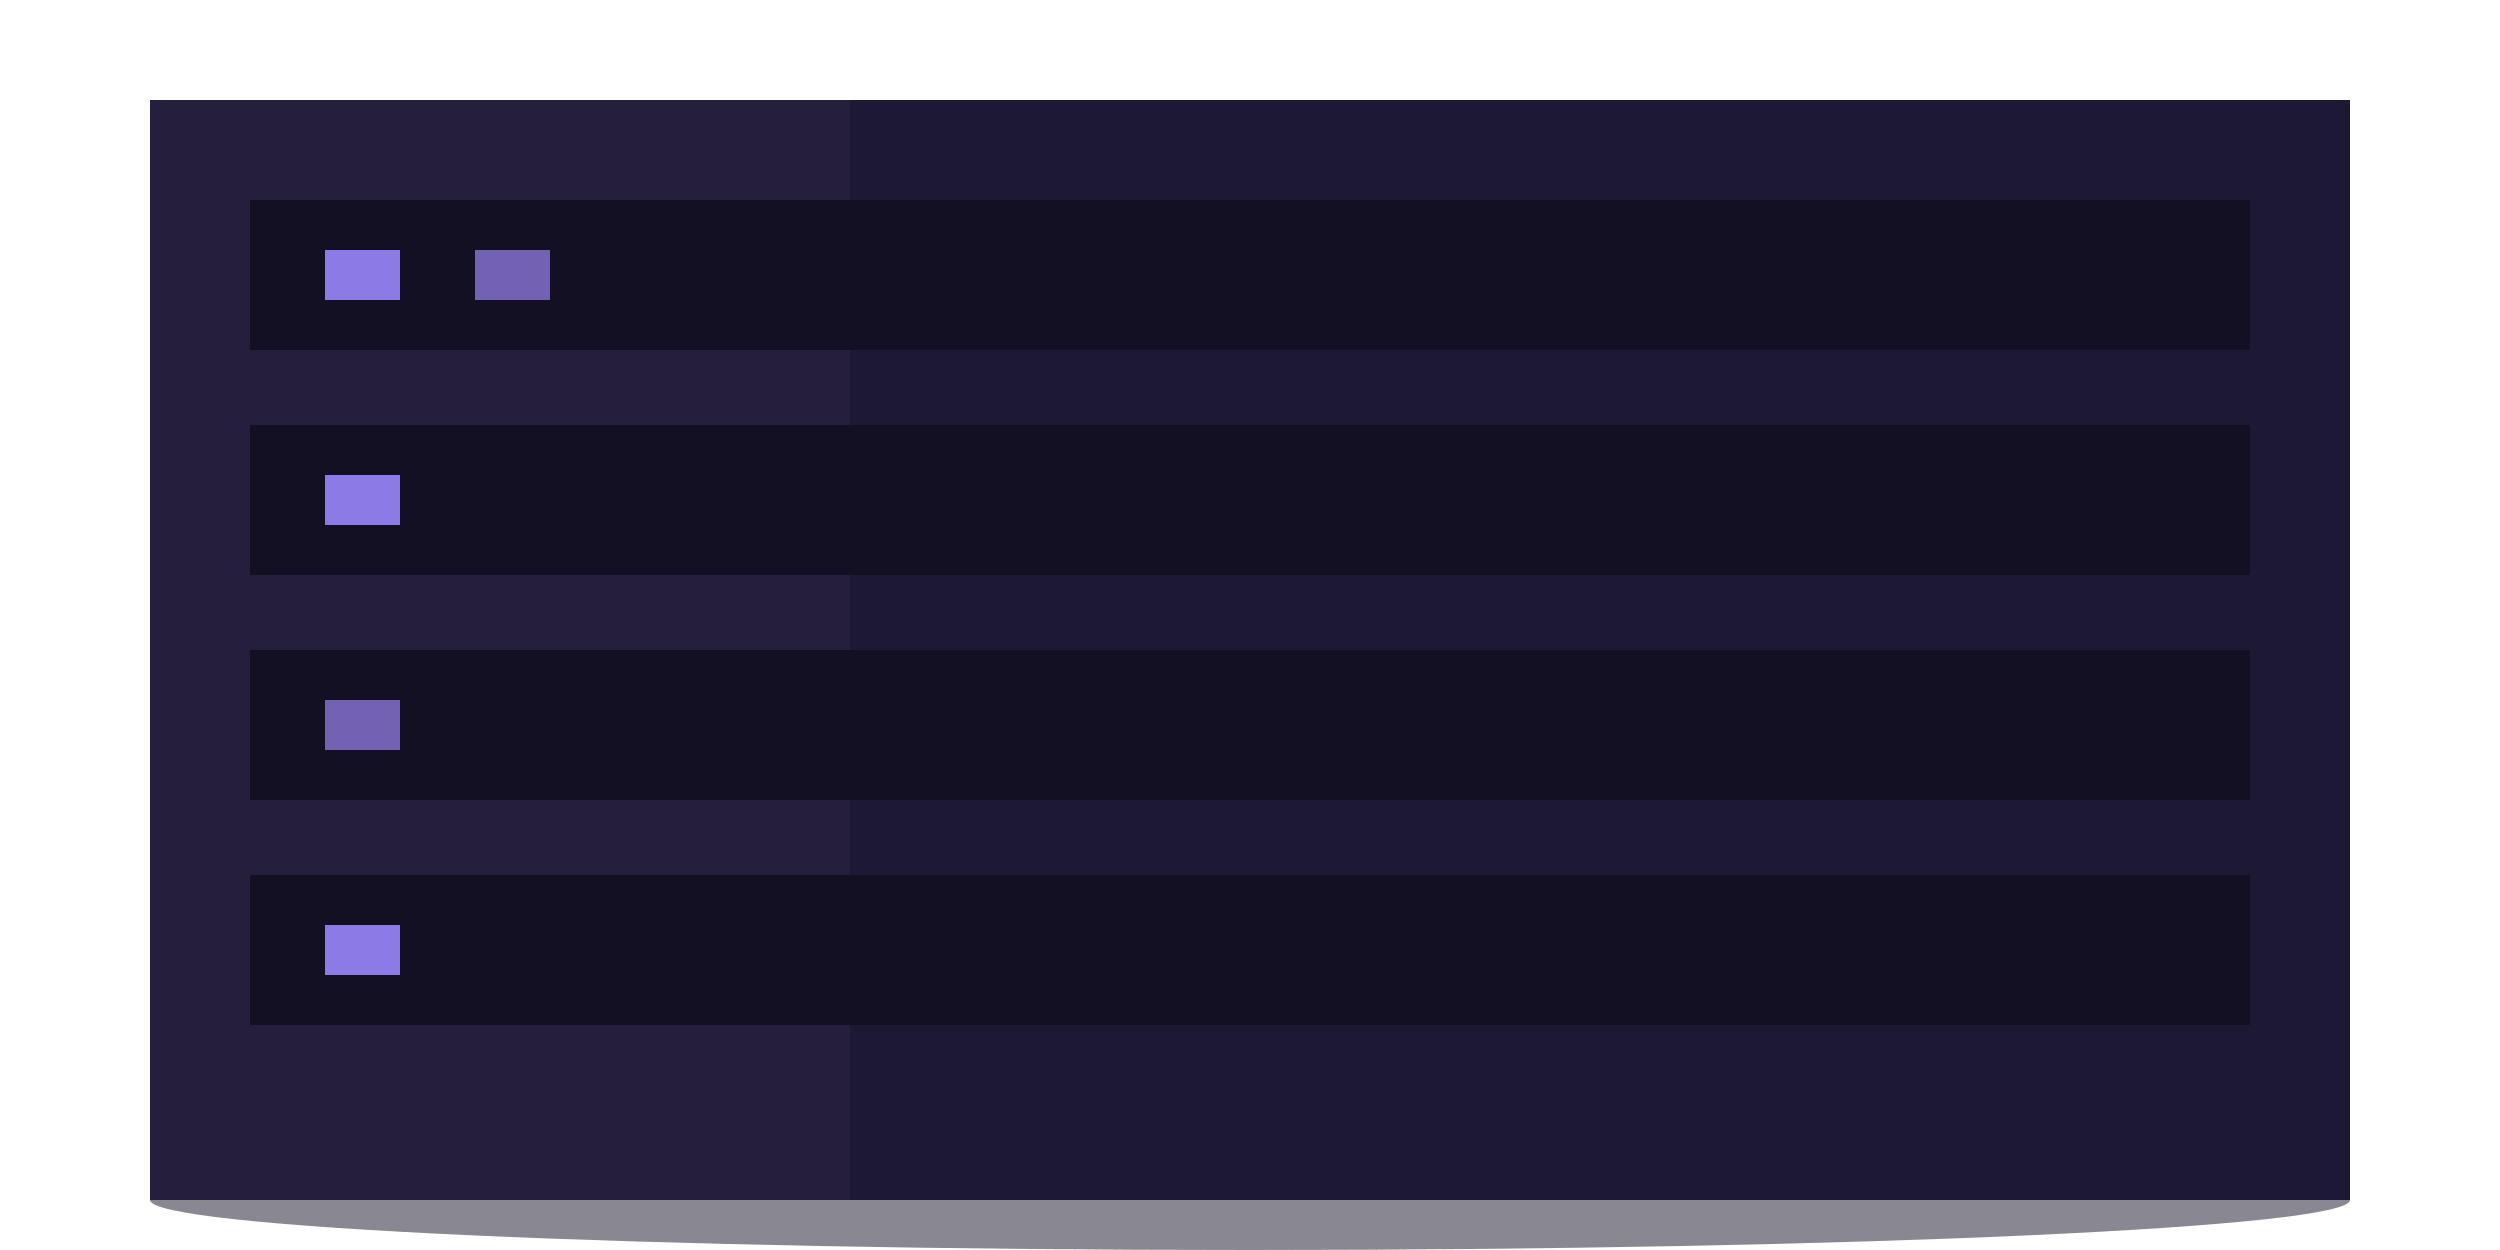
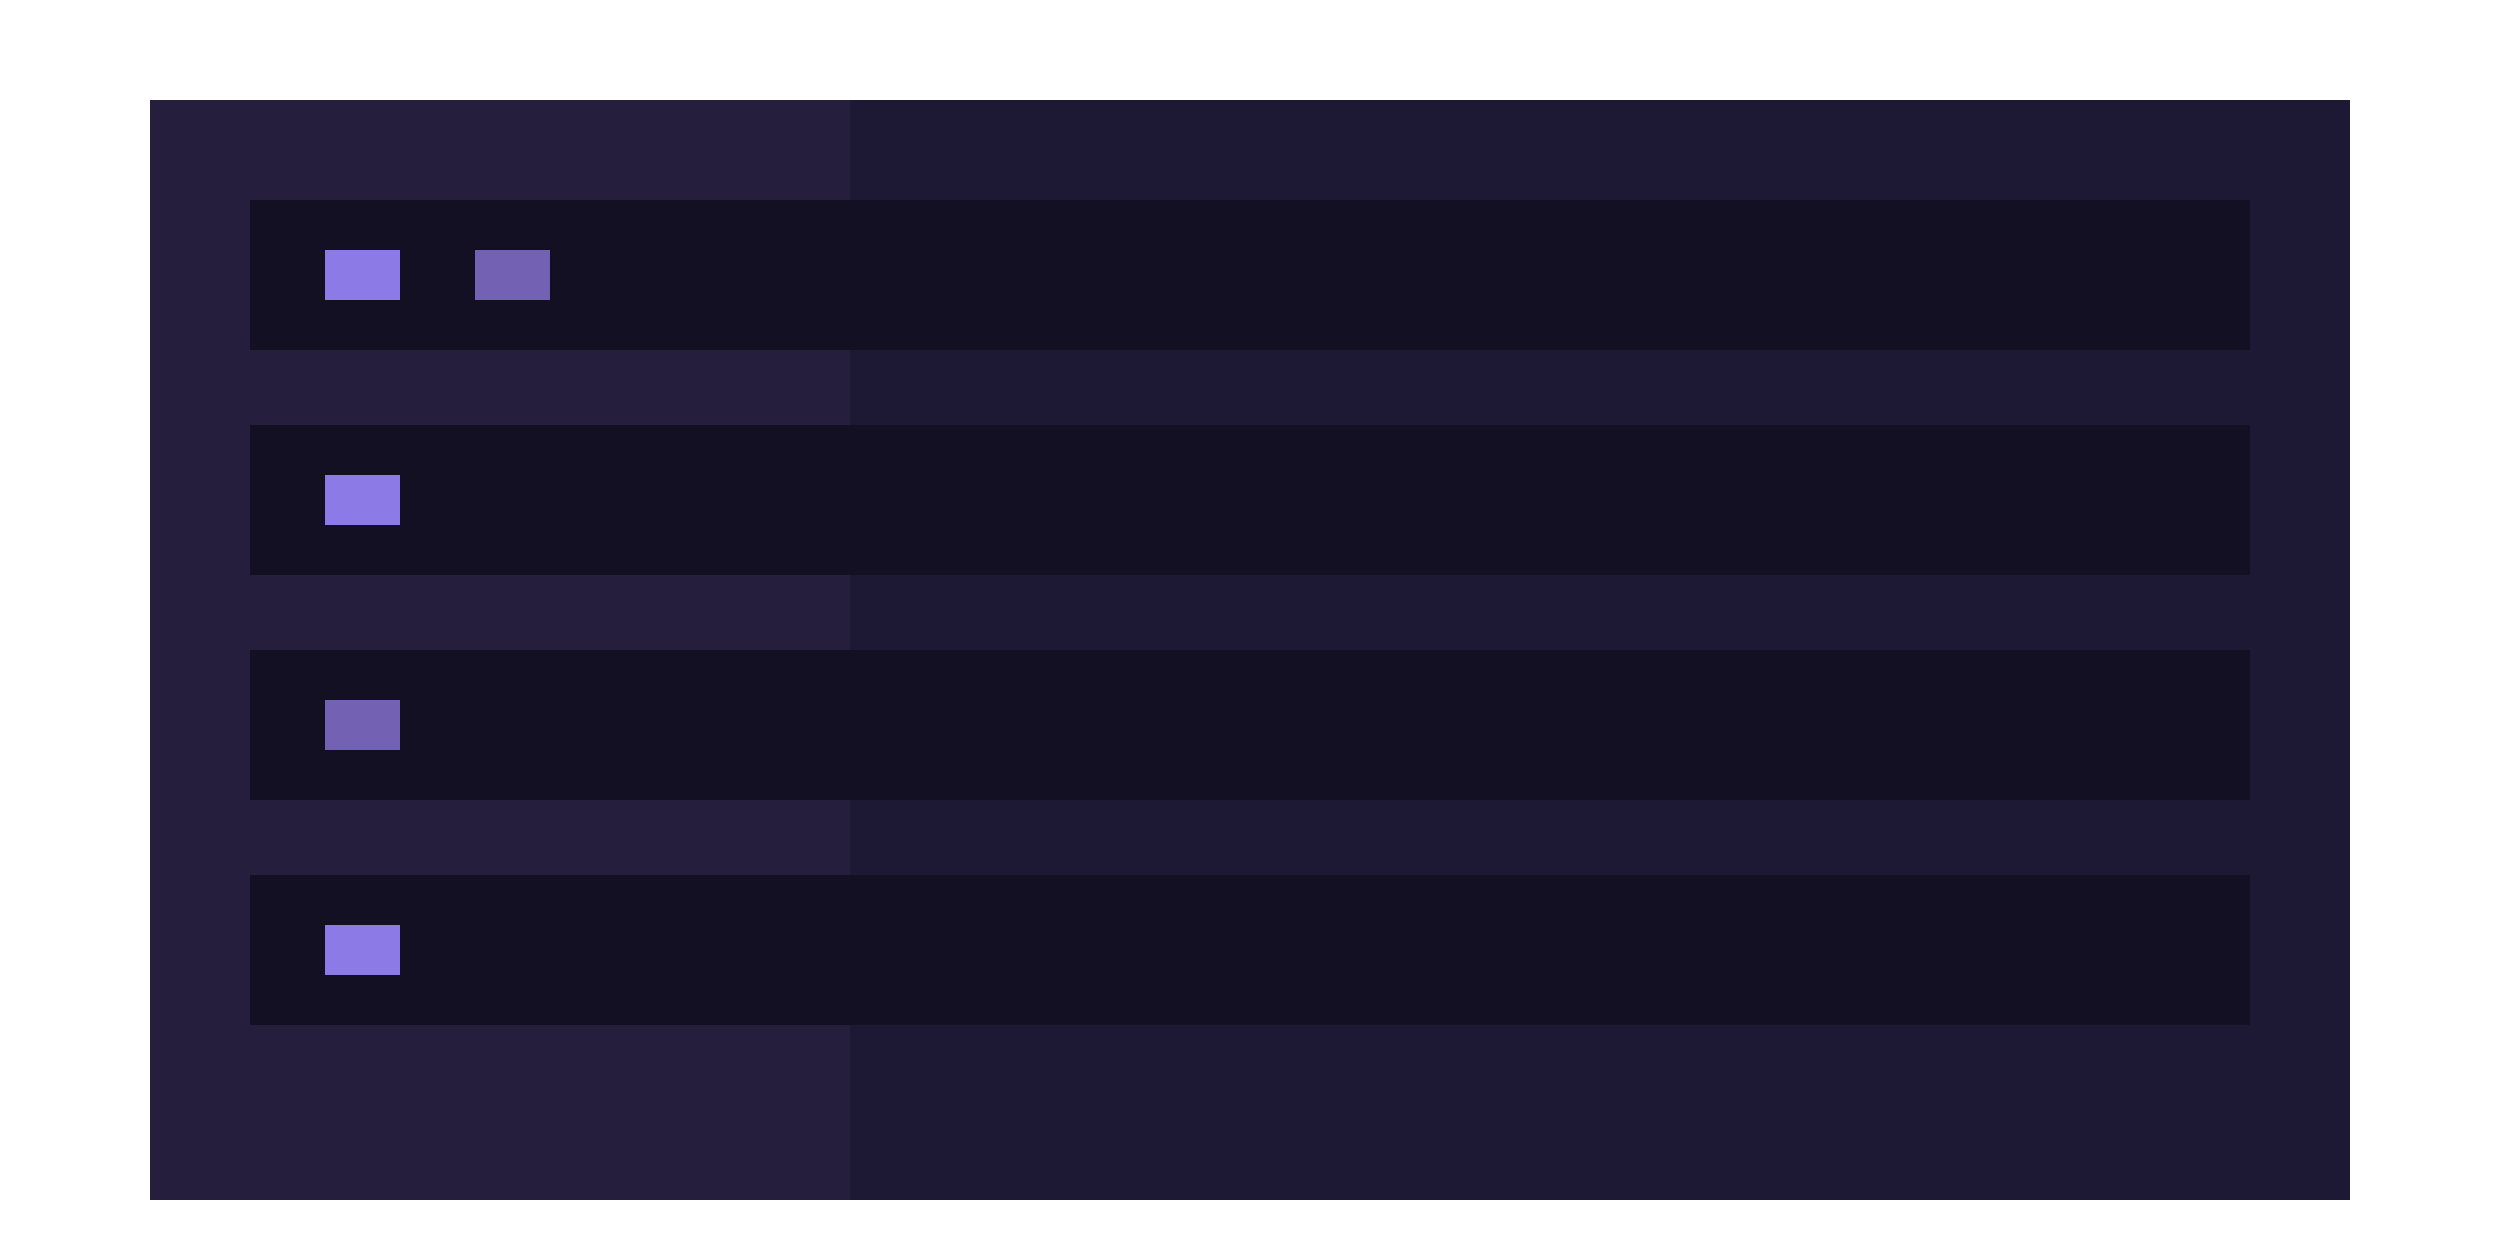
<svg xmlns="http://www.w3.org/2000/svg" viewBox="0 0 200 100">
-   <ellipse cx="100" cy="96" rx="88" ry="4" fill="#141024" opacity="0.5" />
  <rect x="12" y="8" width="176" height="88" fill="#1d1833" />
  <rect x="12" y="8" width="56" height="88" fill="#251f3d" />
  <rect x="20" y="16" width="160" height="12" fill="#141024" />
  <rect x="20" y="34" width="160" height="12" fill="#141024" />
  <rect x="20" y="52" width="160" height="12" fill="#141024" />
  <rect x="20" y="70" width="160" height="12" fill="#141024" />
  <rect x="26" y="20" width="6" height="4" fill="#8c7ae6" />
  <rect x="38" y="20" width="6" height="4" fill="#7362b3" />
  <rect x="26" y="38" width="6" height="4" fill="#8c7ae6" />
  <rect x="26" y="56" width="6" height="4" fill="#7362b3" />
  <rect x="26" y="74" width="6" height="4" fill="#8c7ae6" />
</svg>
